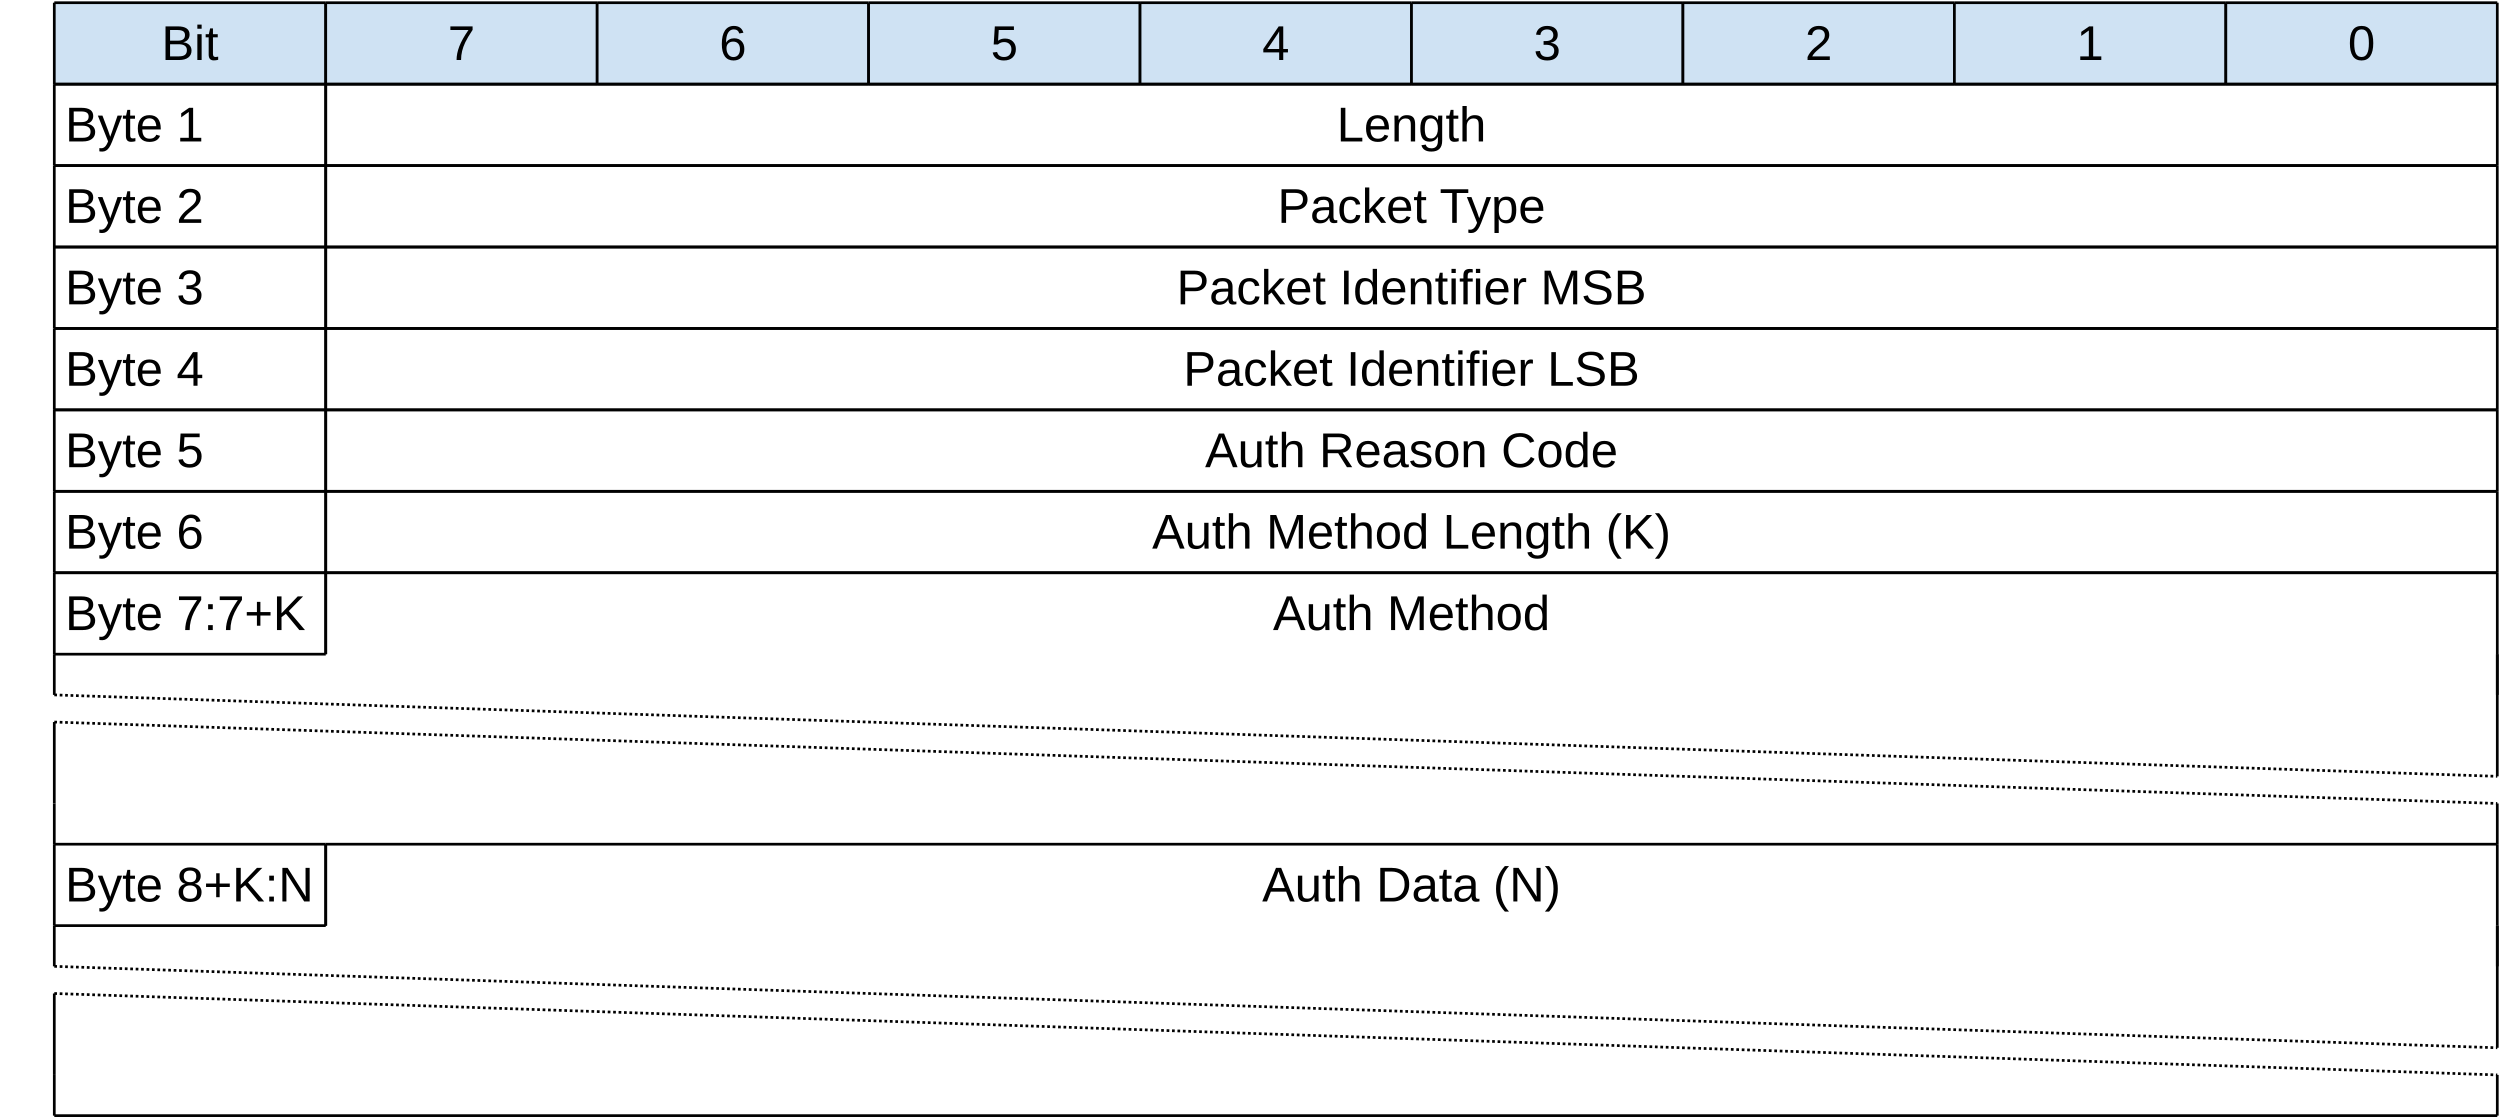
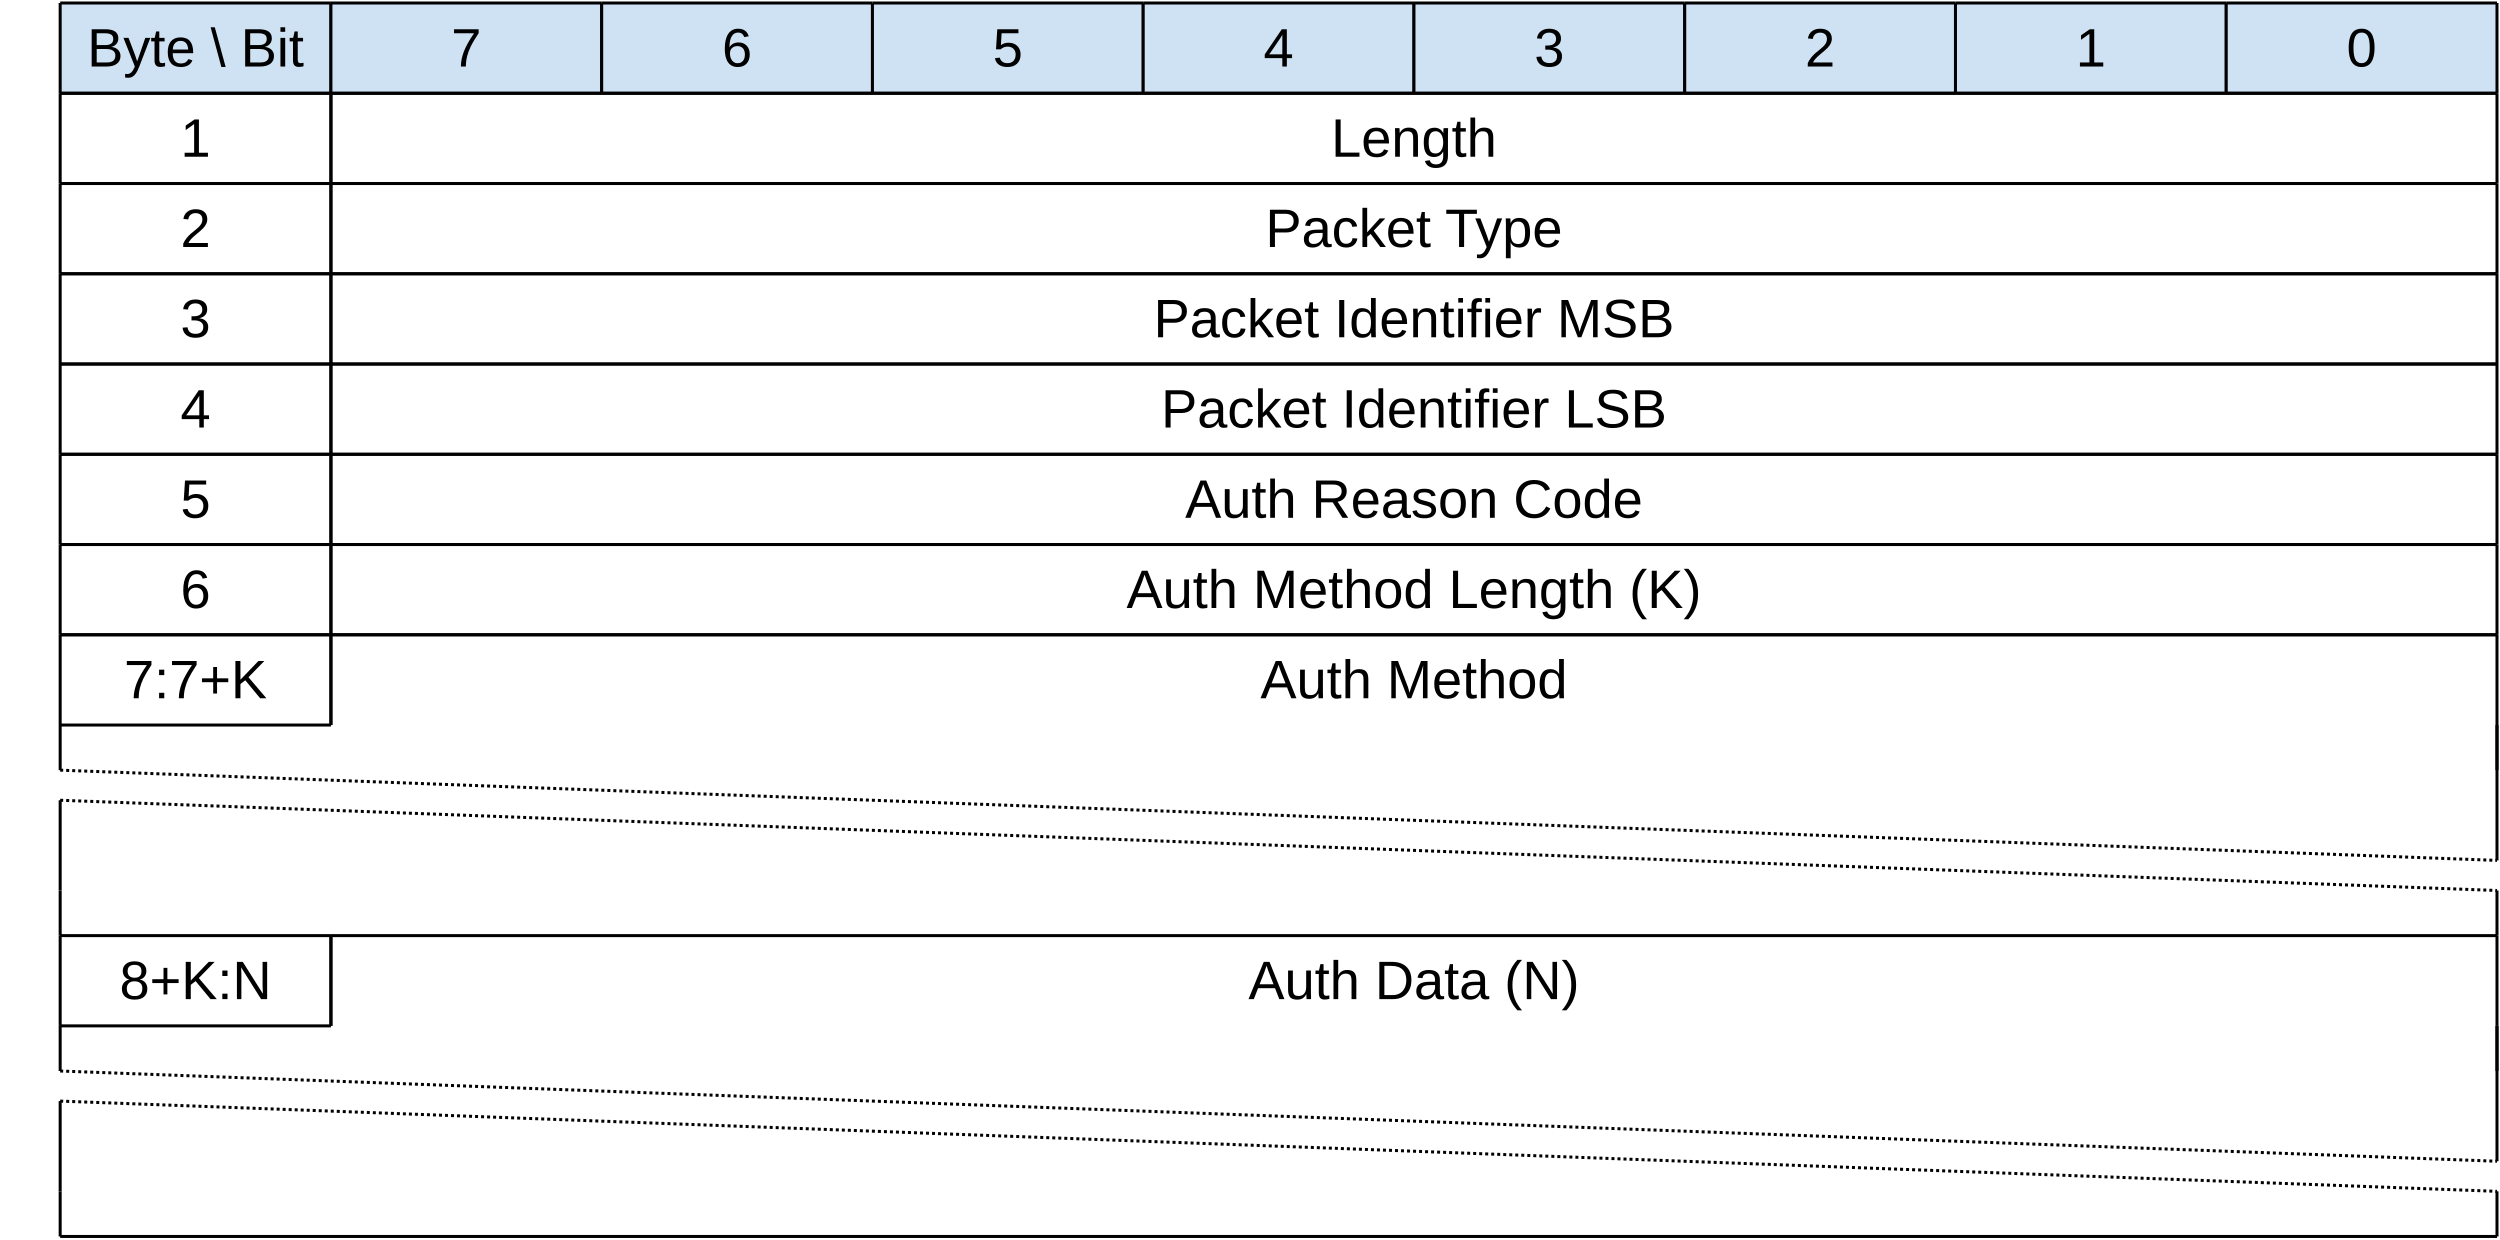
- <svg xmlns="http://www.w3.org/2000/svg" version="1.0" width="921" height="412" viewBox="0 0 921 412">
-   <rect x="20" y="1" height="30" width="100" fill="#cfe2f3" />
-   <line x1="20" y1="1" x2="120" y2="1" stroke="#000000" stroke-width="1" />
-   <line x1="20" y1="31" x2="120" y2="31" stroke="#000000" stroke-width="1" />
-   <line x1="120" y1="1" x2="120" y2="31" stroke="#000000" stroke-width="1" />
+ <svg xmlns="http://www.w3.org/2000/svg" version="1.0" width="831" height="412" viewBox="0 0 831 412">
+   <rect x="20" y="1" height="30" width="90" fill="#cfe2f3" />
+   <line x1="20" y1="1" x2="110" y2="1" stroke="#000000" stroke-width="1" />
+   <line x1="20" y1="31" x2="110" y2="31" stroke="#000000" stroke-width="1" />
+   <line x1="110" y1="1" x2="110" y2="31" stroke="#000000" stroke-width="1" />
  <line x1="20" y1="1" x2="20" y2="31" stroke="#000000" stroke-width="1" />
-   <text font-size="18" font-family="Arial" x="70" y="17" text-anchor="middle" dominant-baseline="middle">Bit</text>
-   <rect x="120" y="1" height="30" width="100" fill="#cfe2f3" />
-   <line x1="120" y1="1" x2="220" y2="1" stroke="#000000" stroke-width="1" />
-   <line x1="120" y1="31" x2="220" y2="31" stroke="#000000" stroke-width="1" />
-   <line x1="220" y1="1" x2="220" y2="31" stroke="#000000" stroke-width="1" />
-   <line x1="120" y1="1" x2="120" y2="31" stroke="#000000" stroke-width="1" />
-   <text font-size="18" font-family="Arial" x="170" y="17" text-anchor="middle" dominant-baseline="middle">7</text>
-   <rect x="220" y="1" height="30" width="100" fill="#cfe2f3" />
-   <line x1="220" y1="1" x2="320" y2="1" stroke="#000000" stroke-width="1" />
-   <line x1="220" y1="31" x2="320" y2="31" stroke="#000000" stroke-width="1" />
-   <line x1="320" y1="1" x2="320" y2="31" stroke="#000000" stroke-width="1" />
-   <line x1="220" y1="1" x2="220" y2="31" stroke="#000000" stroke-width="1" />
-   <text font-size="18" font-family="Arial" x="270" y="17" text-anchor="middle" dominant-baseline="middle">6</text>
-   <rect x="320" y="1" height="30" width="100" fill="#cfe2f3" />
-   <line x1="320" y1="1" x2="420" y2="1" stroke="#000000" stroke-width="1" />
-   <line x1="320" y1="31" x2="420" y2="31" stroke="#000000" stroke-width="1" />
-   <line x1="420" y1="1" x2="420" y2="31" stroke="#000000" stroke-width="1" />
-   <line x1="320" y1="1" x2="320" y2="31" stroke="#000000" stroke-width="1" />
-   <text font-size="18" font-family="Arial" x="370" y="17" text-anchor="middle" dominant-baseline="middle">5</text>
-   <rect x="420" y="1" height="30" width="100" fill="#cfe2f3" />
-   <line x1="420" y1="1" x2="520" y2="1" stroke="#000000" stroke-width="1" />
-   <line x1="420" y1="31" x2="520" y2="31" stroke="#000000" stroke-width="1" />
-   <line x1="520" y1="1" x2="520" y2="31" stroke="#000000" stroke-width="1" />
-   <line x1="420" y1="1" x2="420" y2="31" stroke="#000000" stroke-width="1" />
-   <text font-size="18" font-family="Arial" x="470" y="17" text-anchor="middle" dominant-baseline="middle">4</text>
-   <rect x="520" y="1" height="30" width="100" fill="#cfe2f3" />
-   <line x1="520" y1="1" x2="620" y2="1" stroke="#000000" stroke-width="1" />
-   <line x1="520" y1="31" x2="620" y2="31" stroke="#000000" stroke-width="1" />
-   <line x1="620" y1="1" x2="620" y2="31" stroke="#000000" stroke-width="1" />
-   <line x1="520" y1="1" x2="520" y2="31" stroke="#000000" stroke-width="1" />
-   <text font-size="18" font-family="Arial" x="570" y="17" text-anchor="middle" dominant-baseline="middle">3</text>
-   <rect x="620" y="1" height="30" width="100" fill="#cfe2f3" />
-   <line x1="620" y1="1" x2="720" y2="1" stroke="#000000" stroke-width="1" />
-   <line x1="620" y1="31" x2="720" y2="31" stroke="#000000" stroke-width="1" />
-   <line x1="720" y1="1" x2="720" y2="31" stroke="#000000" stroke-width="1" />
-   <line x1="620" y1="1" x2="620" y2="31" stroke="#000000" stroke-width="1" />
-   <text font-size="18" font-family="Arial" x="670" y="17" text-anchor="middle" dominant-baseline="middle">2</text>
-   <rect x="720" y="1" height="30" width="100" fill="#cfe2f3" />
-   <line x1="720" y1="1" x2="820" y2="1" stroke="#000000" stroke-width="1" />
-   <line x1="720" y1="31" x2="820" y2="31" stroke="#000000" stroke-width="1" />
-   <line x1="820" y1="1" x2="820" y2="31" stroke="#000000" stroke-width="1" />
-   <line x1="720" y1="1" x2="720" y2="31" stroke="#000000" stroke-width="1" />
-   <text font-size="18" font-family="Arial" x="770" y="17" text-anchor="middle" dominant-baseline="middle">1</text>
-   <rect x="820" y="1" height="30" width="100" fill="#cfe2f3" />
-   <line x1="820" y1="1" x2="920" y2="1" stroke="#000000" stroke-width="1" />
-   <line x1="820" y1="31" x2="920" y2="31" stroke="#000000" stroke-width="1" />
-   <line x1="920" y1="1" x2="920" y2="31" stroke="#000000" stroke-width="1" />
-   <line x1="820" y1="1" x2="820" y2="31" stroke="#000000" stroke-width="1" />
-   <text font-size="18" font-family="Arial" x="870" y="17" text-anchor="middle" dominant-baseline="middle">0</text>
+   <text font-size="18" font-family="Arial" x="65" y="17" text-anchor="middle" dominant-baseline="middle">Byte \ Bit</text>
+   <rect x="110" y="1" height="30" width="90" fill="#cfe2f3" />
+   <line x1="110" y1="1" x2="200" y2="1" stroke="#000000" stroke-width="1" />
+   <line x1="110" y1="31" x2="200" y2="31" stroke="#000000" stroke-width="1" />
+   <line x1="200" y1="1" x2="200" y2="31" stroke="#000000" stroke-width="1" />
+   <line x1="110" y1="1" x2="110" y2="31" stroke="#000000" stroke-width="1" />
+   <text font-size="18" font-family="Arial" x="155" y="17" text-anchor="middle" dominant-baseline="middle">7</text>
+   <rect x="200" y="1" height="30" width="90" fill="#cfe2f3" />
+   <line x1="200" y1="1" x2="290" y2="1" stroke="#000000" stroke-width="1" />
+   <line x1="200" y1="31" x2="290" y2="31" stroke="#000000" stroke-width="1" />
+   <line x1="290" y1="1" x2="290" y2="31" stroke="#000000" stroke-width="1" />
+   <line x1="200" y1="1" x2="200" y2="31" stroke="#000000" stroke-width="1" />
+   <text font-size="18" font-family="Arial" x="245" y="17" text-anchor="middle" dominant-baseline="middle">6</text>
+   <rect x="290" y="1" height="30" width="90" fill="#cfe2f3" />
+   <line x1="290" y1="1" x2="380" y2="1" stroke="#000000" stroke-width="1" />
+   <line x1="290" y1="31" x2="380" y2="31" stroke="#000000" stroke-width="1" />
+   <line x1="380" y1="1" x2="380" y2="31" stroke="#000000" stroke-width="1" />
+   <line x1="290" y1="1" x2="290" y2="31" stroke="#000000" stroke-width="1" />
+   <text font-size="18" font-family="Arial" x="335" y="17" text-anchor="middle" dominant-baseline="middle">5</text>
+   <rect x="380" y="1" height="30" width="90" fill="#cfe2f3" />
+   <line x1="380" y1="1" x2="470" y2="1" stroke="#000000" stroke-width="1" />
+   <line x1="380" y1="31" x2="470" y2="31" stroke="#000000" stroke-width="1" />
+   <line x1="470" y1="1" x2="470" y2="31" stroke="#000000" stroke-width="1" />
+   <line x1="380" y1="1" x2="380" y2="31" stroke="#000000" stroke-width="1" />
+   <text font-size="18" font-family="Arial" x="425" y="17" text-anchor="middle" dominant-baseline="middle">4</text>
+   <rect x="470" y="1" height="30" width="90" fill="#cfe2f3" />
+   <line x1="470" y1="1" x2="560" y2="1" stroke="#000000" stroke-width="1" />
+   <line x1="470" y1="31" x2="560" y2="31" stroke="#000000" stroke-width="1" />
+   <line x1="560" y1="1" x2="560" y2="31" stroke="#000000" stroke-width="1" />
+   <line x1="470" y1="1" x2="470" y2="31" stroke="#000000" stroke-width="1" />
+   <text font-size="18" font-family="Arial" x="515" y="17" text-anchor="middle" dominant-baseline="middle">3</text>
+   <rect x="560" y="1" height="30" width="90" fill="#cfe2f3" />
+   <line x1="560" y1="1" x2="650" y2="1" stroke="#000000" stroke-width="1" />
+   <line x1="560" y1="31" x2="650" y2="31" stroke="#000000" stroke-width="1" />
+   <line x1="650" y1="1" x2="650" y2="31" stroke="#000000" stroke-width="1" />
+   <line x1="560" y1="1" x2="560" y2="31" stroke="#000000" stroke-width="1" />
+   <text font-size="18" font-family="Arial" x="605" y="17" text-anchor="middle" dominant-baseline="middle">2</text>
+   <rect x="650" y="1" height="30" width="90" fill="#cfe2f3" />
+   <line x1="650" y1="1" x2="740" y2="1" stroke="#000000" stroke-width="1" />
+   <line x1="650" y1="31" x2="740" y2="31" stroke="#000000" stroke-width="1" />
+   <line x1="740" y1="1" x2="740" y2="31" stroke="#000000" stroke-width="1" />
+   <line x1="650" y1="1" x2="650" y2="31" stroke="#000000" stroke-width="1" />
+   <text font-size="18" font-family="Arial" x="695" y="17" text-anchor="middle" dominant-baseline="middle">1</text>
+   <rect x="740" y="1" height="30" width="90" fill="#cfe2f3" />
+   <line x1="740" y1="1" x2="830" y2="1" stroke="#000000" stroke-width="1" />
+   <line x1="740" y1="31" x2="830" y2="31" stroke="#000000" stroke-width="1" />
+   <line x1="830" y1="1" x2="830" y2="31" stroke="#000000" stroke-width="1" />
+   <line x1="740" y1="1" x2="740" y2="31" stroke="#000000" stroke-width="1" />
+   <text font-size="18" font-family="Arial" x="785" y="17" text-anchor="middle" dominant-baseline="middle">0</text>
  <text font-size="18" font-family="Arial" x="15" y="16" text-anchor="end"> </text>
  <text font-size="18" font-family="Arial" x="15" y="46" text-anchor="end"> </text>
-   <line x1="20" y1="31" x2="120" y2="31" stroke="#000000" stroke-width="1" />
-   <line x1="20" y1="61" x2="120" y2="61" stroke="#000000" stroke-width="1" />
-   <line x1="120" y1="31" x2="120" y2="61" stroke="#000000" stroke-width="1" />
+   <line x1="20" y1="31" x2="110" y2="31" stroke="#000000" stroke-width="1" />
+   <line x1="20" y1="61" x2="110" y2="61" stroke="#000000" stroke-width="1" />
+   <line x1="110" y1="31" x2="110" y2="61" stroke="#000000" stroke-width="1" />
  <line x1="20" y1="31" x2="20" y2="61" stroke="#000000" stroke-width="1" />
-   <text font-size="18" font-family="Arial" x="24" y="47" text-anchor="start" dominant-baseline="middle">Byte 1</text>
-   <line x1="120" y1="31" x2="920" y2="31" stroke="#000000" stroke-width="1" />
-   <line x1="120" y1="61" x2="920" y2="61" stroke="#000000" stroke-width="1" />
-   <line x1="920" y1="31" x2="920" y2="61" stroke="#000000" stroke-width="1" />
-   <line x1="120" y1="31" x2="120" y2="61" stroke="#000000" stroke-width="1" />
-   <text font-size="18" font-family="Arial" x="520" y="47" text-anchor="middle" dominant-baseline="middle">Length</text>
+   <text font-size="18" font-family="Arial" x="65" y="47" text-anchor="middle" dominant-baseline="middle">1</text>
+   <line x1="110" y1="31" x2="830" y2="31" stroke="#000000" stroke-width="1" />
+   <line x1="110" y1="61" x2="830" y2="61" stroke="#000000" stroke-width="1" />
+   <line x1="830" y1="31" x2="830" y2="61" stroke="#000000" stroke-width="1" />
+   <line x1="110" y1="31" x2="110" y2="61" stroke="#000000" stroke-width="1" />
+   <text font-size="18" font-family="Arial" x="470" y="47" text-anchor="middle" dominant-baseline="middle">Length</text>
  <text font-size="18" font-family="Arial" x="15" y="76" text-anchor="end"> </text>
-   <line x1="20" y1="61" x2="120" y2="61" stroke="#000000" stroke-width="1" />
-   <line x1="20" y1="91" x2="120" y2="91" stroke="#000000" stroke-width="1" />
-   <line x1="120" y1="61" x2="120" y2="91" stroke="#000000" stroke-width="1" />
+   <line x1="20" y1="61" x2="110" y2="61" stroke="#000000" stroke-width="1" />
+   <line x1="20" y1="91" x2="110" y2="91" stroke="#000000" stroke-width="1" />
+   <line x1="110" y1="61" x2="110" y2="91" stroke="#000000" stroke-width="1" />
  <line x1="20" y1="61" x2="20" y2="91" stroke="#000000" stroke-width="1" />
-   <text font-size="18" font-family="Arial" x="24" y="77" text-anchor="start" dominant-baseline="middle">Byte 2</text>
-   <line x1="120" y1="61" x2="920" y2="61" stroke="#000000" stroke-width="1" />
-   <line x1="120" y1="91" x2="920" y2="91" stroke="#000000" stroke-width="1" />
-   <line x1="920" y1="61" x2="920" y2="91" stroke="#000000" stroke-width="1" />
-   <line x1="120" y1="61" x2="120" y2="91" stroke="#000000" stroke-width="1" />
-   <text font-size="18" font-family="Arial" x="520" y="77" text-anchor="middle" dominant-baseline="middle">Packet Type</text>
+   <text font-size="18" font-family="Arial" x="65" y="77" text-anchor="middle" dominant-baseline="middle">2</text>
+   <line x1="110" y1="61" x2="830" y2="61" stroke="#000000" stroke-width="1" />
+   <line x1="110" y1="91" x2="830" y2="91" stroke="#000000" stroke-width="1" />
+   <line x1="830" y1="61" x2="830" y2="91" stroke="#000000" stroke-width="1" />
+   <line x1="110" y1="61" x2="110" y2="91" stroke="#000000" stroke-width="1" />
+   <text font-size="18" font-family="Arial" x="470" y="77" text-anchor="middle" dominant-baseline="middle">Packet Type</text>
  <text font-size="18" font-family="Arial" x="15" y="106" text-anchor="end"> </text>
-   <line x1="20" y1="91" x2="120" y2="91" stroke="#000000" stroke-width="1" />
-   <line x1="20" y1="121" x2="120" y2="121" stroke="#000000" stroke-width="1" />
-   <line x1="120" y1="91" x2="120" y2="121" stroke="#000000" stroke-width="1" />
+   <line x1="20" y1="91" x2="110" y2="91" stroke="#000000" stroke-width="1" />
+   <line x1="20" y1="121" x2="110" y2="121" stroke="#000000" stroke-width="1" />
+   <line x1="110" y1="91" x2="110" y2="121" stroke="#000000" stroke-width="1" />
  <line x1="20" y1="91" x2="20" y2="121" stroke="#000000" stroke-width="1" />
-   <text font-size="18" font-family="Arial" x="24" y="107" text-anchor="start" dominant-baseline="middle">Byte 3</text>
-   <line x1="120" y1="91" x2="920" y2="91" stroke="#000000" stroke-width="1" />
-   <line x1="120" y1="121" x2="920" y2="121" stroke="#000000" stroke-width="1" />
-   <line x1="920" y1="91" x2="920" y2="121" stroke="#000000" stroke-width="1" />
-   <line x1="120" y1="91" x2="120" y2="121" stroke="#000000" stroke-width="1" />
-   <text font-size="18" font-family="Arial" x="520" y="107" text-anchor="middle" dominant-baseline="middle">Packet Identifier MSB</text>
+   <text font-size="18" font-family="Arial" x="65" y="107" text-anchor="middle" dominant-baseline="middle">3</text>
+   <line x1="110" y1="91" x2="830" y2="91" stroke="#000000" stroke-width="1" />
+   <line x1="110" y1="121" x2="830" y2="121" stroke="#000000" stroke-width="1" />
+   <line x1="830" y1="91" x2="830" y2="121" stroke="#000000" stroke-width="1" />
+   <line x1="110" y1="91" x2="110" y2="121" stroke="#000000" stroke-width="1" />
+   <text font-size="18" font-family="Arial" x="470" y="107" text-anchor="middle" dominant-baseline="middle">Packet Identifier MSB</text>
  <text font-size="18" font-family="Arial" x="15" y="136" text-anchor="end"> </text>
-   <line x1="20" y1="121" x2="120" y2="121" stroke="#000000" stroke-width="1" />
-   <line x1="20" y1="151" x2="120" y2="151" stroke="#000000" stroke-width="1" />
-   <line x1="120" y1="121" x2="120" y2="151" stroke="#000000" stroke-width="1" />
+   <line x1="20" y1="121" x2="110" y2="121" stroke="#000000" stroke-width="1" />
+   <line x1="20" y1="151" x2="110" y2="151" stroke="#000000" stroke-width="1" />
+   <line x1="110" y1="121" x2="110" y2="151" stroke="#000000" stroke-width="1" />
  <line x1="20" y1="121" x2="20" y2="151" stroke="#000000" stroke-width="1" />
-   <text font-size="18" font-family="Arial" x="24" y="137" text-anchor="start" dominant-baseline="middle">Byte 4</text>
-   <line x1="120" y1="121" x2="920" y2="121" stroke="#000000" stroke-width="1" />
-   <line x1="120" y1="151" x2="920" y2="151" stroke="#000000" stroke-width="1" />
-   <line x1="920" y1="121" x2="920" y2="151" stroke="#000000" stroke-width="1" />
-   <line x1="120" y1="121" x2="120" y2="151" stroke="#000000" stroke-width="1" />
-   <text font-size="18" font-family="Arial" x="520" y="137" text-anchor="middle" dominant-baseline="middle">Packet Identifier LSB</text>
+   <text font-size="18" font-family="Arial" x="65" y="137" text-anchor="middle" dominant-baseline="middle">4</text>
+   <line x1="110" y1="121" x2="830" y2="121" stroke="#000000" stroke-width="1" />
+   <line x1="110" y1="151" x2="830" y2="151" stroke="#000000" stroke-width="1" />
+   <line x1="830" y1="121" x2="830" y2="151" stroke="#000000" stroke-width="1" />
+   <line x1="110" y1="121" x2="110" y2="151" stroke="#000000" stroke-width="1" />
+   <text font-size="18" font-family="Arial" x="470" y="137" text-anchor="middle" dominant-baseline="middle">Packet Identifier LSB</text>
  <text font-size="18" font-family="Arial" x="15" y="166" text-anchor="end"> </text>
-   <line x1="20" y1="151" x2="120" y2="151" stroke="#000000" stroke-width="1" />
-   <line x1="20" y1="181" x2="120" y2="181" stroke="#000000" stroke-width="1" />
-   <line x1="120" y1="151" x2="120" y2="181" stroke="#000000" stroke-width="1" />
+   <line x1="20" y1="151" x2="110" y2="151" stroke="#000000" stroke-width="1" />
+   <line x1="20" y1="181" x2="110" y2="181" stroke="#000000" stroke-width="1" />
+   <line x1="110" y1="151" x2="110" y2="181" stroke="#000000" stroke-width="1" />
  <line x1="20" y1="151" x2="20" y2="181" stroke="#000000" stroke-width="1" />
-   <text font-size="18" font-family="Arial" x="24" y="167" text-anchor="start" dominant-baseline="middle">Byte 5</text>
-   <line x1="120" y1="151" x2="920" y2="151" stroke="#000000" stroke-width="1" />
-   <line x1="120" y1="181" x2="920" y2="181" stroke="#000000" stroke-width="1" />
-   <line x1="920" y1="151" x2="920" y2="181" stroke="#000000" stroke-width="1" />
-   <line x1="120" y1="151" x2="120" y2="181" stroke="#000000" stroke-width="1" />
-   <text font-size="18" font-family="Arial" x="520" y="167" text-anchor="middle" dominant-baseline="middle">Auth Reason Code</text>
+   <text font-size="18" font-family="Arial" x="65" y="167" text-anchor="middle" dominant-baseline="middle">5</text>
+   <line x1="110" y1="151" x2="830" y2="151" stroke="#000000" stroke-width="1" />
+   <line x1="110" y1="181" x2="830" y2="181" stroke="#000000" stroke-width="1" />
+   <line x1="830" y1="151" x2="830" y2="181" stroke="#000000" stroke-width="1" />
+   <line x1="110" y1="151" x2="110" y2="181" stroke="#000000" stroke-width="1" />
+   <text font-size="18" font-family="Arial" x="470" y="167" text-anchor="middle" dominant-baseline="middle">Auth Reason Code</text>
  <text font-size="18" font-family="Arial" x="15" y="196" text-anchor="end"> </text>
-   <line x1="20" y1="181" x2="120" y2="181" stroke="#000000" stroke-width="1" />
-   <line x1="20" y1="211" x2="120" y2="211" stroke="#000000" stroke-width="1" />
-   <line x1="120" y1="181" x2="120" y2="211" stroke="#000000" stroke-width="1" />
+   <line x1="20" y1="181" x2="110" y2="181" stroke="#000000" stroke-width="1" />
+   <line x1="20" y1="211" x2="110" y2="211" stroke="#000000" stroke-width="1" />
+   <line x1="110" y1="181" x2="110" y2="211" stroke="#000000" stroke-width="1" />
  <line x1="20" y1="181" x2="20" y2="211" stroke="#000000" stroke-width="1" />
-   <text font-size="18" font-family="Arial" x="24" y="197" text-anchor="start" dominant-baseline="middle">Byte 6</text>
-   <line x1="120" y1="181" x2="920" y2="181" stroke="#000000" stroke-width="1" />
-   <line x1="120" y1="211" x2="920" y2="211" stroke="#000000" stroke-width="1" />
-   <line x1="920" y1="181" x2="920" y2="211" stroke="#000000" stroke-width="1" />
-   <line x1="120" y1="181" x2="120" y2="211" stroke="#000000" stroke-width="1" />
-   <text font-size="18" font-family="Arial" x="520" y="197" text-anchor="middle" dominant-baseline="middle">Auth Method Length (K)</text>
+   <text font-size="18" font-family="Arial" x="65" y="197" text-anchor="middle" dominant-baseline="middle">6</text>
+   <line x1="110" y1="181" x2="830" y2="181" stroke="#000000" stroke-width="1" />
+   <line x1="110" y1="211" x2="830" y2="211" stroke="#000000" stroke-width="1" />
+   <line x1="830" y1="181" x2="830" y2="211" stroke="#000000" stroke-width="1" />
+   <line x1="110" y1="181" x2="110" y2="211" stroke="#000000" stroke-width="1" />
+   <text font-size="18" font-family="Arial" x="470" y="197" text-anchor="middle" dominant-baseline="middle">Auth Method Length (K)</text>
  <text font-size="18" font-family="Arial" x="15" y="226" text-anchor="end"> </text>
-   <line x1="20" y1="211" x2="120" y2="211" stroke="#000000" stroke-width="1" />
-   <line x1="20" y1="241" x2="120" y2="241" stroke="#000000" stroke-width="1" />
-   <line x1="120" y1="211" x2="120" y2="241" stroke="#000000" stroke-width="1" />
+   <line x1="20" y1="211" x2="110" y2="211" stroke="#000000" stroke-width="1" />
+   <line x1="20" y1="241" x2="110" y2="241" stroke="#000000" stroke-width="1" />
+   <line x1="110" y1="211" x2="110" y2="241" stroke="#000000" stroke-width="1" />
  <line x1="20" y1="211" x2="20" y2="241" stroke="#000000" stroke-width="1" />
-   <text font-size="18" font-family="Arial" x="24" y="227" text-anchor="start" dominant-baseline="middle">Byte 7:7+K</text>
-   <line x1="120" y1="211" x2="920" y2="211" stroke="#000000" stroke-width="1" />
-   <line x1="920" y1="211" x2="920" y2="241" stroke="#000000" stroke-width="1" />
-   <line x1="120" y1="211" x2="120" y2="241" stroke="#000000" stroke-width="1" />
-   <text font-size="18" font-family="Arial" x="520" y="227" text-anchor="middle" dominant-baseline="middle">Auth Method</text>
+   <text font-size="18" font-family="Arial" x="65" y="227" text-anchor="middle" dominant-baseline="middle">7:7+K</text>
+   <line x1="110" y1="211" x2="830" y2="211" stroke="#000000" stroke-width="1" />
+   <line x1="830" y1="211" x2="830" y2="241" stroke="#000000" stroke-width="1" />
+   <line x1="110" y1="211" x2="110" y2="241" stroke="#000000" stroke-width="1" />
+   <text font-size="18" font-family="Arial" x="470" y="227" text-anchor="middle" dominant-baseline="middle">Auth Method</text>
  <text font-size="18" font-family="Arial" x="15" y="256" text-anchor="end"> </text>
  <line x1="20" y1="241" x2="20" y2="256" stroke="#000000" stroke-width="1" />
-   <line x1="920" y1="241" x2="920" y2="256" stroke="#000000" stroke-width="1" />
-   <line stroke-dasharray="1,1" x1="20" y1="256" x2="920" y2="286" stroke="#000000" stroke-width="1" />
-   <line x1="920" y1="241" x2="920" y2="286" stroke="#000000" stroke-width="1" />
-   <line stroke-dasharray="1,1" x1="20" y1="266" x2="920" y2="296" stroke="#000000" stroke-width="1" />
+   <line x1="830" y1="241" x2="830" y2="256" stroke="#000000" stroke-width="1" />
+   <line stroke-dasharray="1,1" x1="20" y1="256" x2="830" y2="286" stroke="#000000" stroke-width="1" />
+   <line x1="830" y1="241" x2="830" y2="286" stroke="#000000" stroke-width="1" />
+   <line stroke-dasharray="1,1" x1="20" y1="266" x2="830" y2="296" stroke="#000000" stroke-width="1" />
  <line x1="20" y1="266" x2="20" y2="296" stroke="#000000" stroke-width="1" />
  <line x1="20" y1="296" x2="20" y2="311" stroke="#000000" stroke-width="1" />
-   <line x1="920" y1="296" x2="920" y2="311" stroke="#000000" stroke-width="1" />
+   <line x1="830" y1="296" x2="830" y2="311" stroke="#000000" stroke-width="1" />
  <text font-size="18" font-family="Arial" x="15" y="326" text-anchor="end"> </text>
-   <line x1="20" y1="311" x2="120" y2="311" stroke="#000000" stroke-width="1" />
-   <line x1="20" y1="341" x2="120" y2="341" stroke="#000000" stroke-width="1" />
-   <line x1="120" y1="311" x2="120" y2="341" stroke="#000000" stroke-width="1" />
+   <line x1="20" y1="311" x2="110" y2="311" stroke="#000000" stroke-width="1" />
+   <line x1="20" y1="341" x2="110" y2="341" stroke="#000000" stroke-width="1" />
+   <line x1="110" y1="311" x2="110" y2="341" stroke="#000000" stroke-width="1" />
  <line x1="20" y1="311" x2="20" y2="341" stroke="#000000" stroke-width="1" />
-   <text font-size="18" font-family="Arial" x="24" y="327" text-anchor="start" dominant-baseline="middle">Byte 8+K:N</text>
-   <line x1="120" y1="311" x2="920" y2="311" stroke="#000000" stroke-width="1" />
-   <line x1="920" y1="311" x2="920" y2="341" stroke="#000000" stroke-width="1" />
-   <line x1="120" y1="311" x2="120" y2="341" stroke="#000000" stroke-width="1" />
-   <text font-size="18" font-family="Arial" x="520" y="327" text-anchor="middle" dominant-baseline="middle">Auth Data (N)</text>
+   <text font-size="18" font-family="Arial" x="65" y="327" text-anchor="middle" dominant-baseline="middle">8+K:N</text>
+   <line x1="110" y1="311" x2="830" y2="311" stroke="#000000" stroke-width="1" />
+   <line x1="830" y1="311" x2="830" y2="341" stroke="#000000" stroke-width="1" />
+   <line x1="110" y1="311" x2="110" y2="341" stroke="#000000" stroke-width="1" />
+   <text font-size="18" font-family="Arial" x="470" y="327" text-anchor="middle" dominant-baseline="middle">Auth Data (N)</text>
  <text font-size="18" font-family="Arial" x="15" y="326" text-anchor="end"> </text>
  <text font-size="18" font-family="Arial" x="15" y="356" text-anchor="end"> </text>
  <line x1="20" y1="341" x2="20" y2="356" stroke="#000000" stroke-width="1" />
-   <line x1="920" y1="341" x2="920" y2="356" stroke="#000000" stroke-width="1" />
-   <line stroke-dasharray="1,1" x1="20" y1="356" x2="920" y2="386" stroke="#000000" stroke-width="1" />
-   <line x1="920" y1="341" x2="920" y2="386" stroke="#000000" stroke-width="1" />
-   <line stroke-dasharray="1,1" x1="20" y1="366" x2="920" y2="396" stroke="#000000" stroke-width="1" />
+   <line x1="830" y1="341" x2="830" y2="356" stroke="#000000" stroke-width="1" />
+   <line stroke-dasharray="1,1" x1="20" y1="356" x2="830" y2="386" stroke="#000000" stroke-width="1" />
+   <line x1="830" y1="341" x2="830" y2="386" stroke="#000000" stroke-width="1" />
+   <line stroke-dasharray="1,1" x1="20" y1="366" x2="830" y2="396" stroke="#000000" stroke-width="1" />
  <line x1="20" y1="366" x2="20" y2="396" stroke="#000000" stroke-width="1" />
  <line x1="20" y1="396" x2="20" y2="411" stroke="#000000" stroke-width="1" />
-   <line x1="920" y1="396" x2="920" y2="411" stroke="#000000" stroke-width="1" />
+   <line x1="830" y1="396" x2="830" y2="411" stroke="#000000" stroke-width="1" />
  <text font-size="18" font-family="Arial" x="15" y="426" text-anchor="end"> </text>
-   <line x1="20" y1="411" x2="920" y2="411" stroke="#000000" stroke-width="1" />
+   <line x1="20" y1="411" x2="830" y2="411" stroke="#000000" stroke-width="1" />
</svg>
